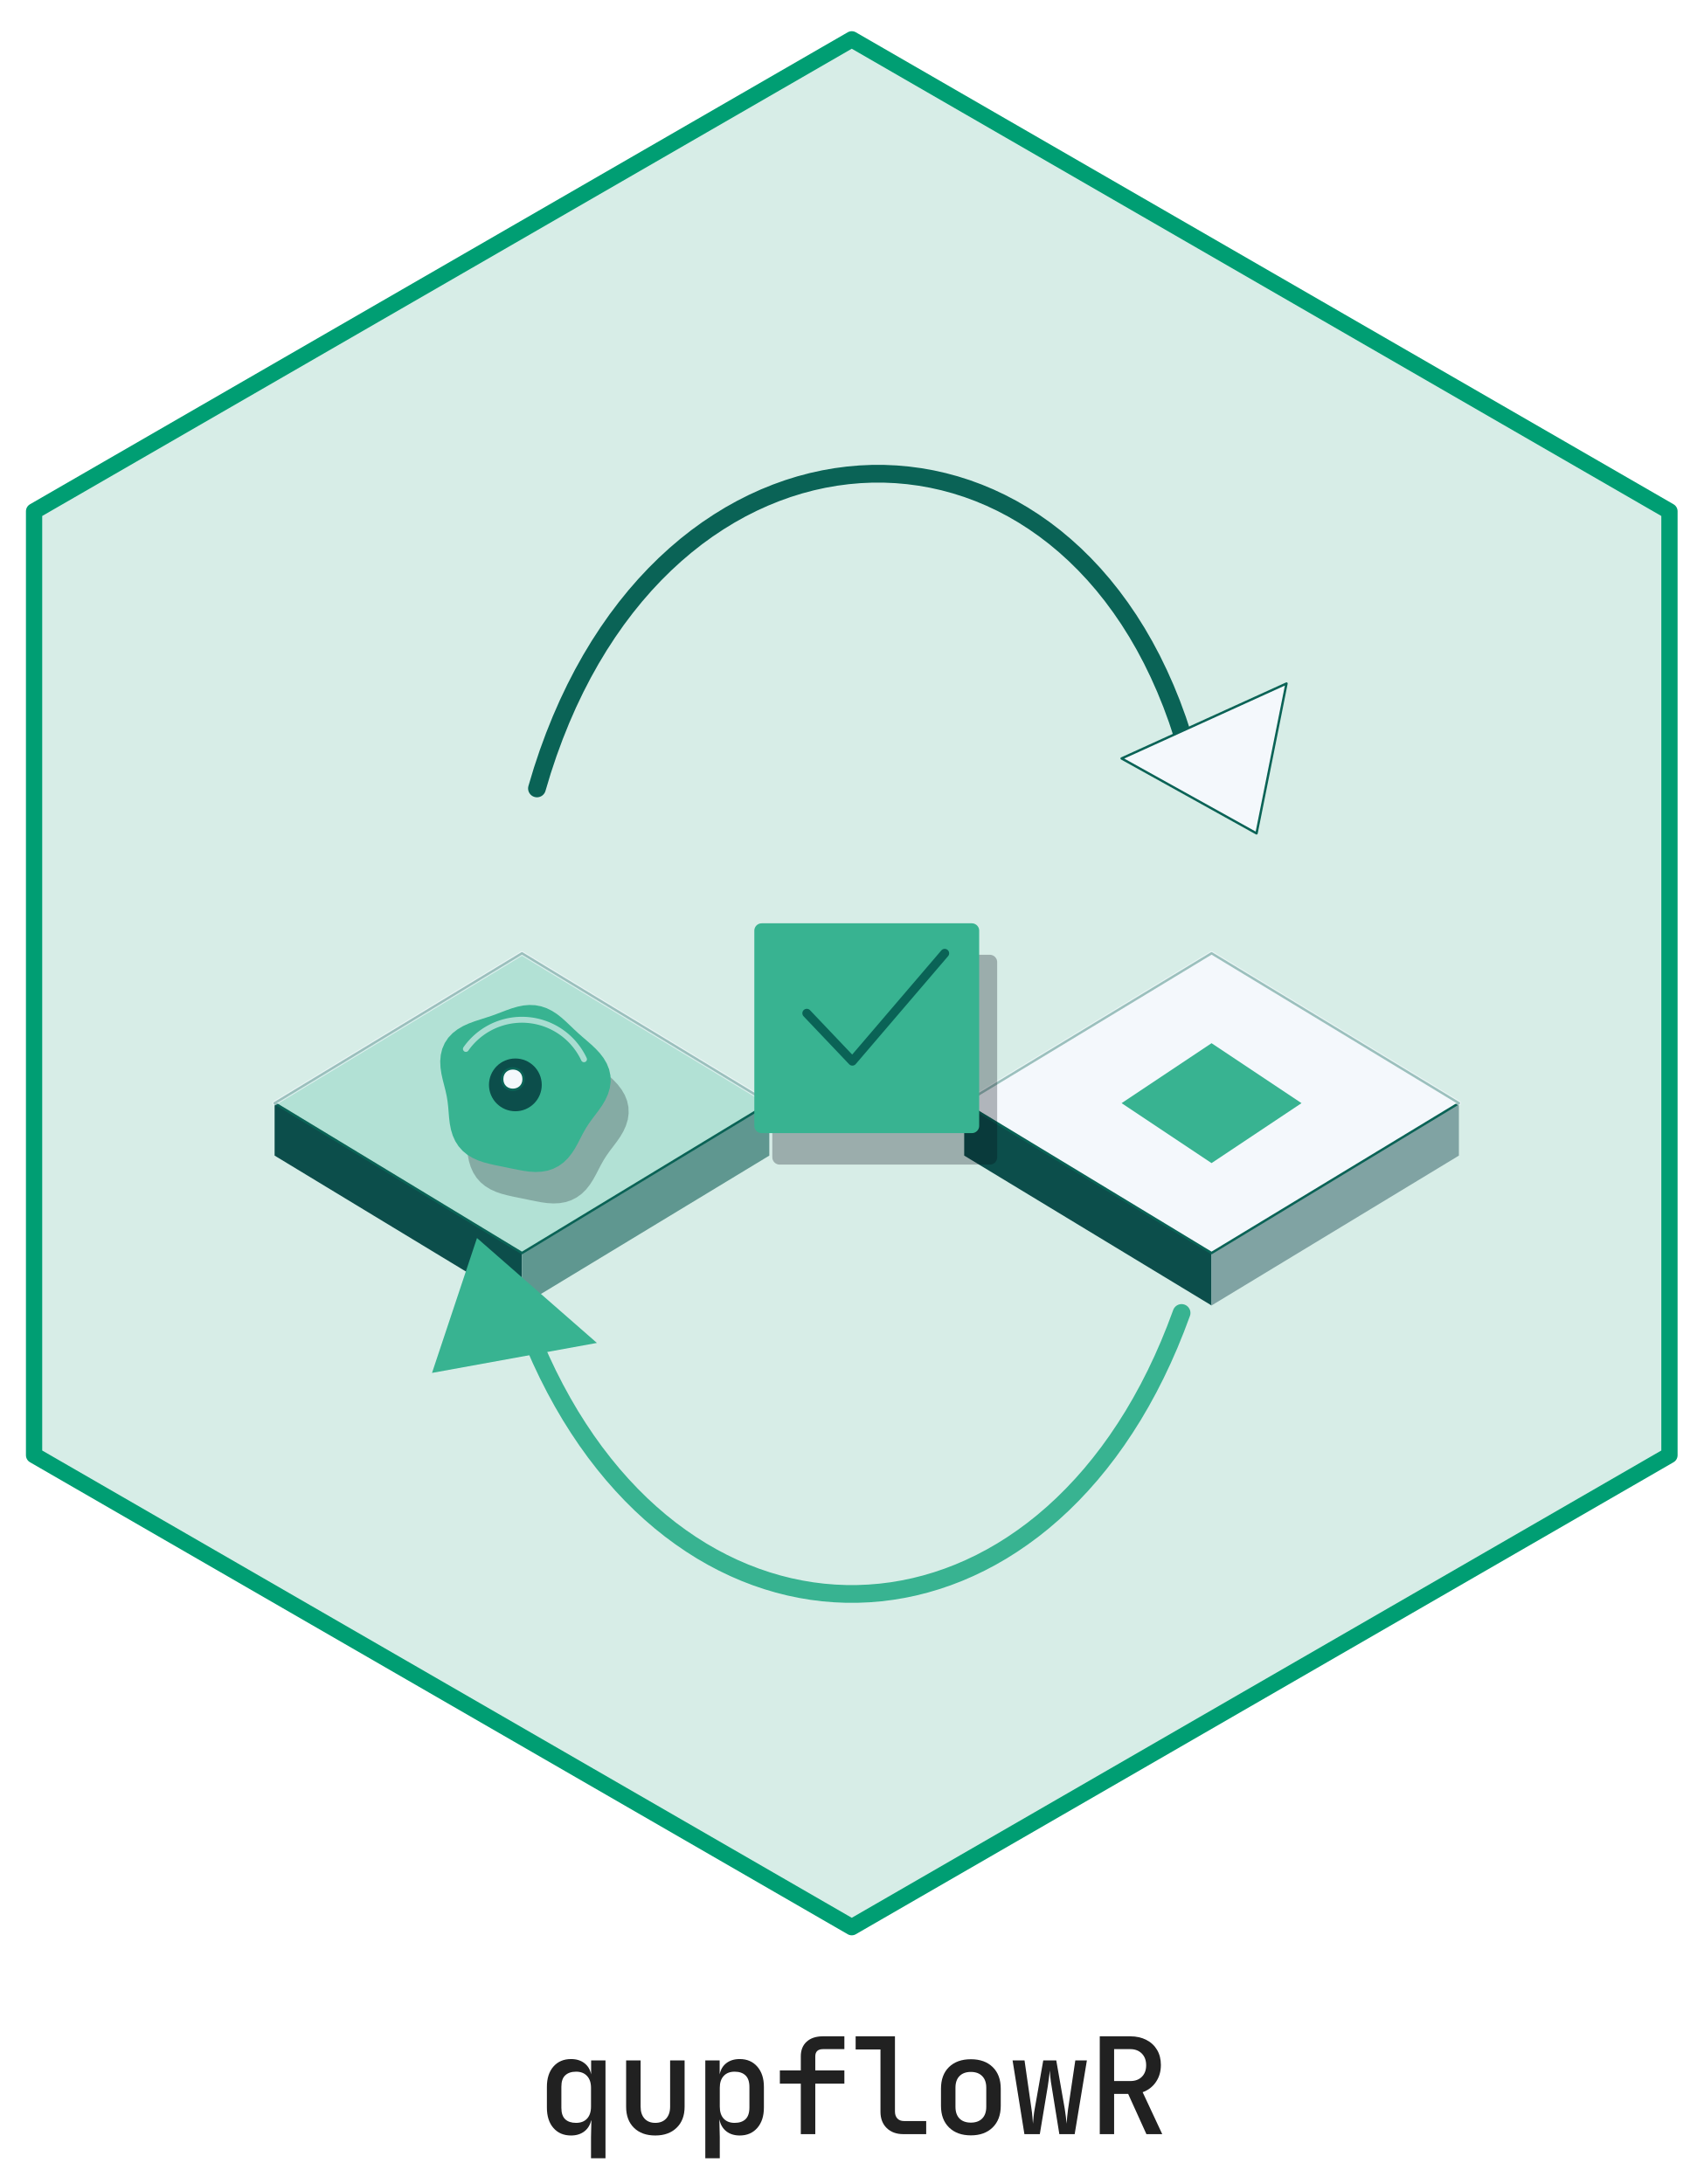
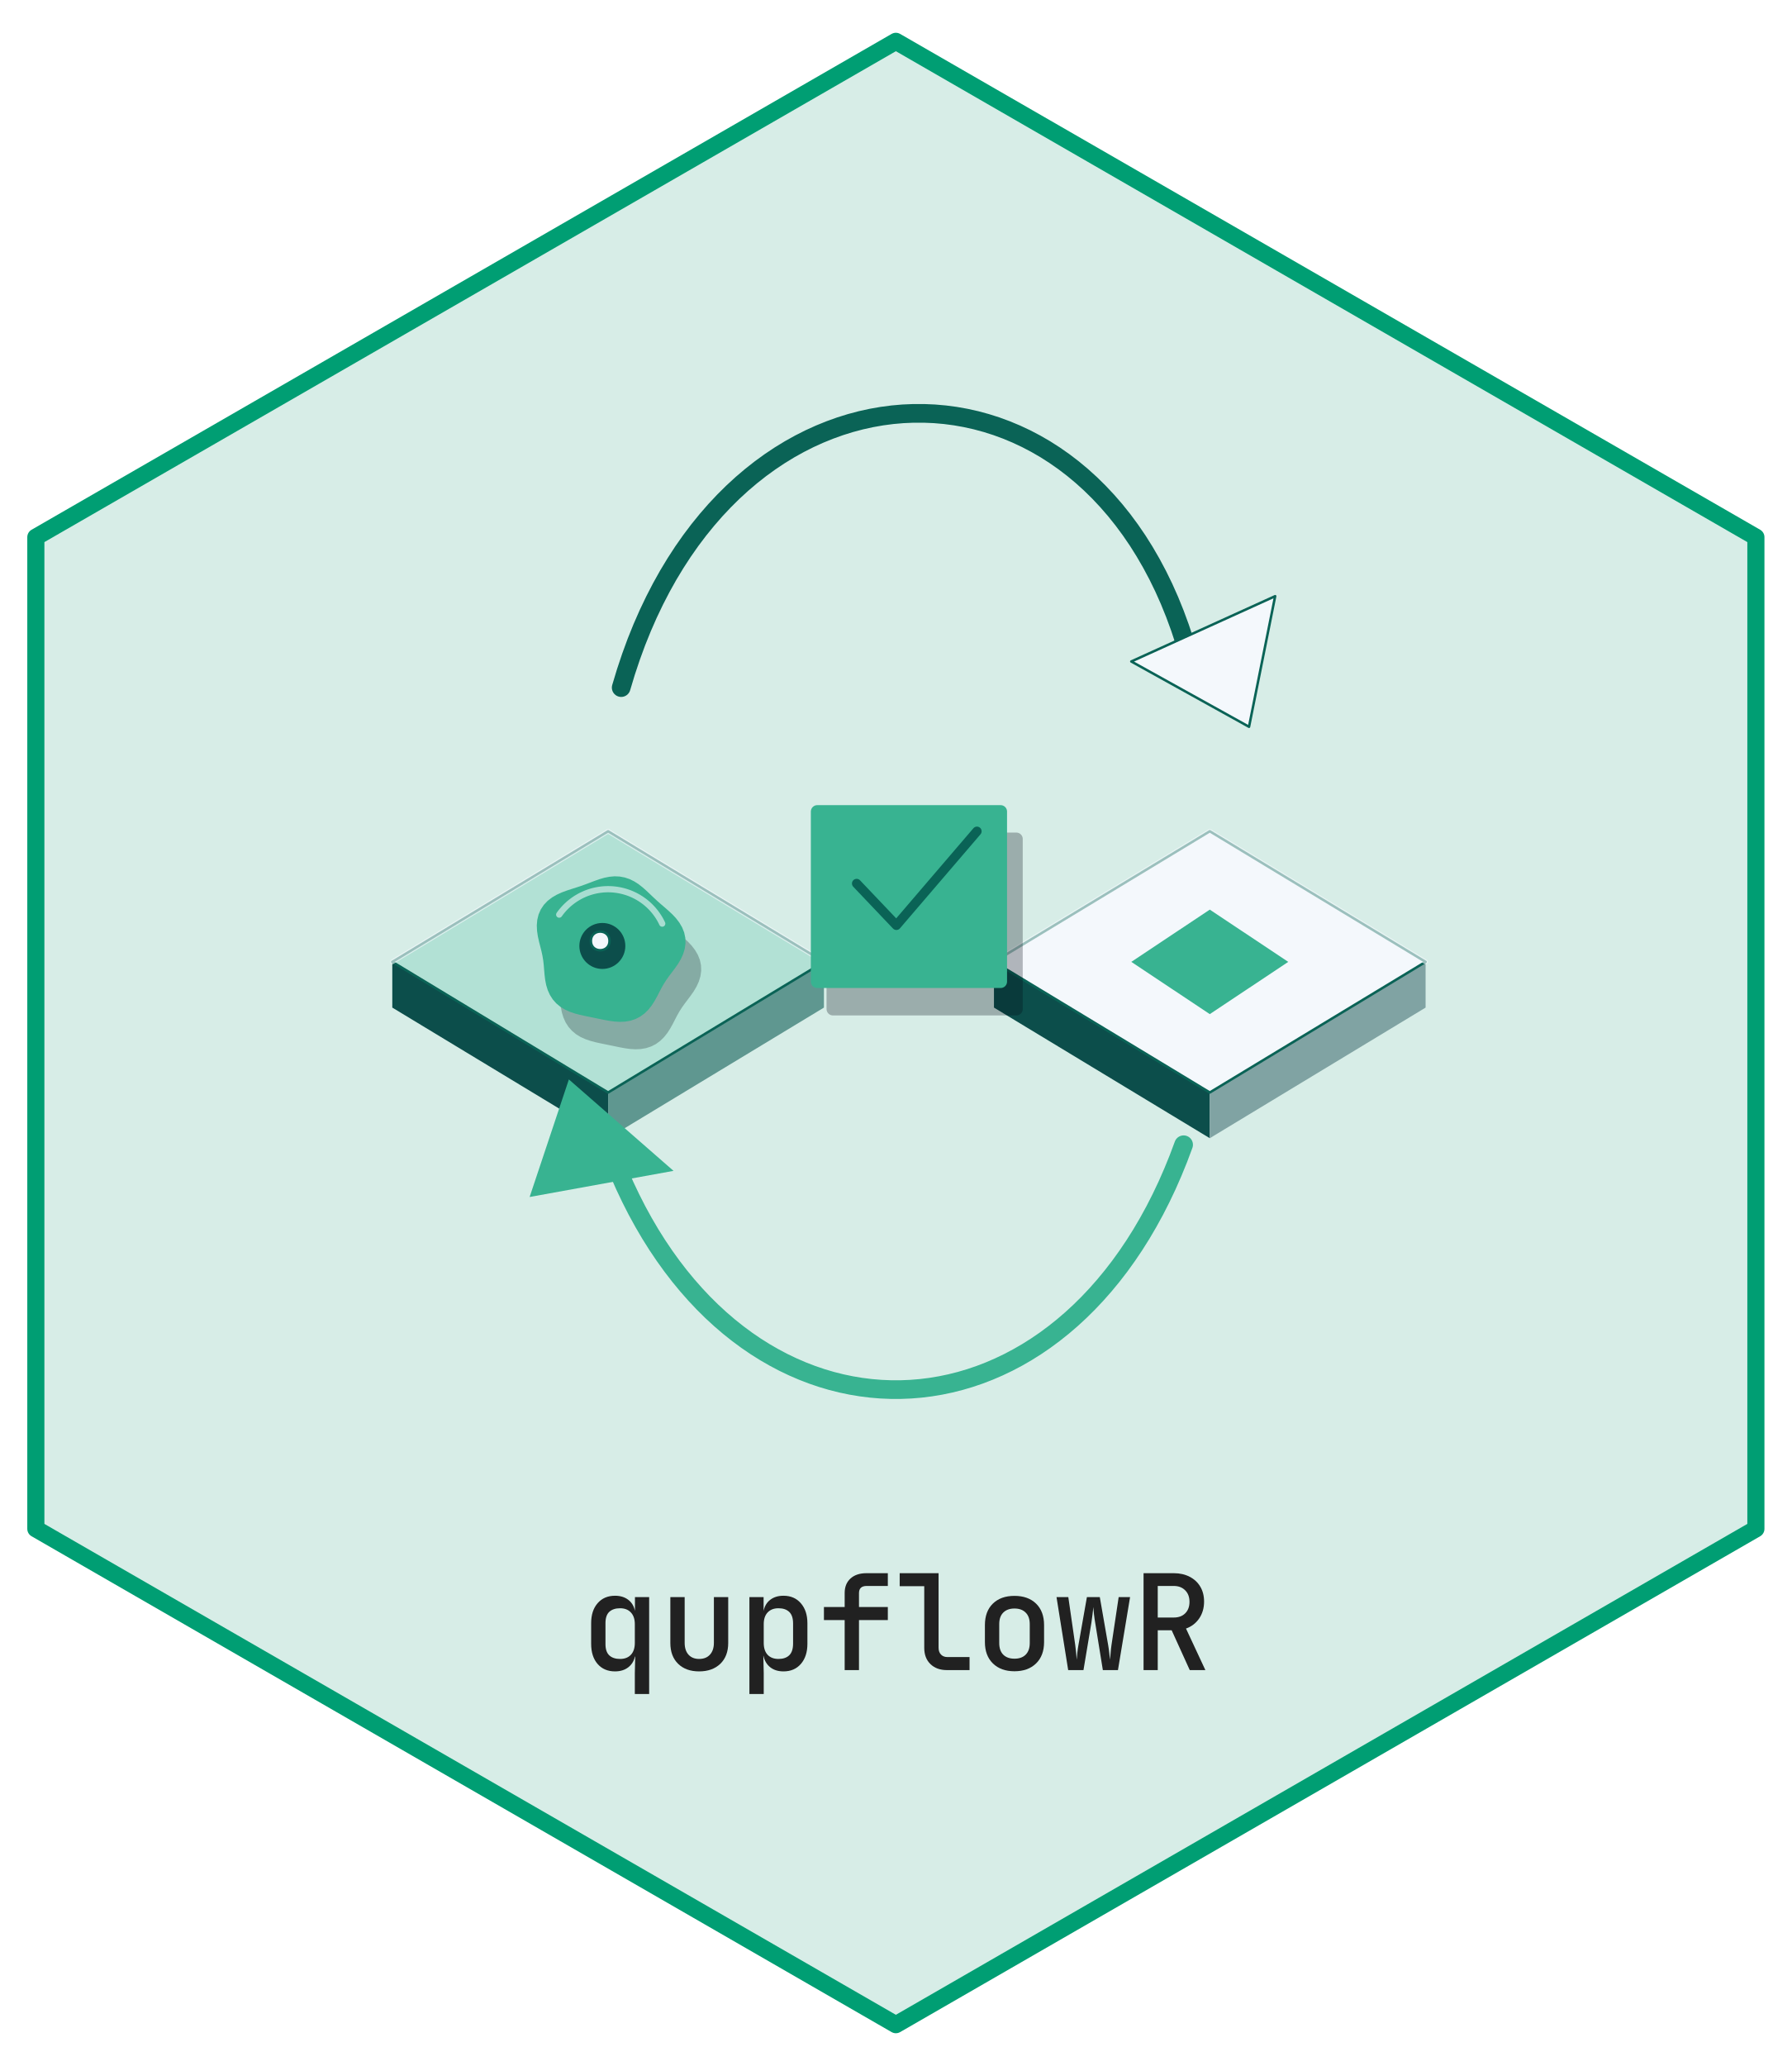
- <svg xmlns="http://www.w3.org/2000/svg" xmlns:xlink="http://www.w3.org/1999/xlink" width="432pt" height="554pt" viewBox="0 0 432 554">
+ <svg xmlns="http://www.w3.org/2000/svg" xmlns:xlink="http://www.w3.org/1999/xlink" width="432pt" height="498pt" viewBox="0 0 432 498">
  <defs>
    <g>
      <g id="glyph-0-0">
-         <path d="M 13.875 6.125 L 13.875 0.781 L 13.969 -3.469 L 13.906 -3.469 C 13.633 -2.289 13.051 -1.359 12.156 -0.672 C 11.258 0.004 10.145 0.344 8.812 0.344 C 6.945 0.344 5.457 -0.289 4.344 -1.562 C 3.238 -2.832 2.688 -4.555 2.688 -6.734 L 2.688 -12 C 2.688 -14.156 3.238 -15.867 4.344 -17.141 C 5.457 -18.41 6.945 -19.047 8.812 -19.047 C 10.164 -19.047 11.289 -18.703 12.188 -18.016 C 13.082 -17.336 13.656 -16.383 13.906 -15.156 L 13.906 -18.703 L 17.547 -18.703 L 17.547 6.125 Z M 10.094 -2.859 C 11.27 -2.859 12.191 -3.211 12.859 -3.922 C 13.535 -4.641 13.875 -5.656 13.875 -6.969 L 13.875 -11.766 C 13.875 -13.055 13.535 -14.055 12.859 -14.766 C 12.191 -15.484 11.27 -15.844 10.094 -15.844 C 8.914 -15.844 8 -15.535 7.344 -14.922 C 6.688 -14.316 6.359 -13.352 6.359 -12.031 L 6.359 -6.656 C 6.359 -5.344 6.688 -4.379 7.344 -3.766 C 8 -3.16 8.914 -2.859 10.094 -2.859 Z M 10.094 -2.859 " />
+         <path d="M 13.062 5.766 L 13.062 0.734 L 13.156 -3.266 L 13.094 -3.266 C 12.832 -2.148 12.281 -1.273 11.438 -0.641 C 10.594 -0.004 9.539 0.312 8.281 0.312 C 6.531 0.312 5.133 -0.281 4.094 -1.469 C 3.051 -2.664 2.531 -4.289 2.531 -6.344 L 2.531 -11.297 C 2.531 -13.328 3.051 -14.938 4.094 -16.125 C 5.133 -17.32 6.531 -17.922 8.281 -17.922 C 9.562 -17.922 10.625 -17.598 11.469 -16.953 C 12.312 -16.316 12.852 -15.422 13.094 -14.266 L 13.094 -17.594 L 16.516 -17.594 L 16.516 5.766 Z M 9.5 -2.688 C 10.613 -2.688 11.484 -3.02 12.109 -3.688 C 12.742 -4.363 13.062 -5.32 13.062 -6.562 L 13.062 -11.078 C 13.062 -12.285 12.742 -13.223 12.109 -13.891 C 11.484 -14.566 10.613 -14.906 9.5 -14.906 C 8.395 -14.906 7.531 -14.617 6.906 -14.047 C 6.289 -13.473 5.984 -12.566 5.984 -11.328 L 5.984 -6.266 C 5.984 -5.035 6.289 -4.129 6.906 -3.547 C 7.531 -2.973 8.395 -2.688 9.5 -2.688 Z M 9.5 -2.688 " />
      </g>
      <g id="glyph-0-1">
-         <path d="M 10.172 0.344 C 7.898 0.344 6.098 -0.305 4.766 -1.609 C 3.441 -2.91 2.781 -4.688 2.781 -6.938 L 2.781 -18.703 L 6.453 -18.703 L 6.453 -6.969 C 6.453 -5.695 6.781 -4.691 7.438 -3.953 C 8.102 -3.223 9.016 -2.859 10.172 -2.859 C 11.348 -2.859 12.27 -3.223 12.938 -3.953 C 13.602 -4.691 13.938 -5.695 13.938 -6.969 L 13.938 -18.703 L 17.609 -18.703 L 17.609 -6.938 C 17.609 -4.688 16.93 -2.91 15.578 -1.609 C 14.234 -0.305 12.43 0.344 10.172 0.344 Z M 10.172 0.344 " />
+         <path d="M 9.562 0.312 C 7.438 0.312 5.75 -0.297 4.5 -1.516 C 3.25 -2.742 2.625 -4.414 2.625 -6.531 L 2.625 -17.594 L 6.078 -17.594 L 6.078 -6.562 C 6.078 -5.363 6.383 -4.414 7 -3.719 C 7.625 -3.031 8.477 -2.688 9.562 -2.688 C 10.676 -2.688 11.547 -3.031 12.172 -3.719 C 12.805 -4.414 13.125 -5.363 13.125 -6.562 L 13.125 -17.594 L 16.578 -17.594 L 16.578 -6.531 C 16.578 -4.414 15.941 -2.742 14.672 -1.516 C 13.398 -0.297 11.695 0.312 9.562 0.312 Z M 9.562 0.312 " />
      </g>
      <g id="glyph-0-2">
-         <path d="M 2.859 6.125 L 2.859 -18.703 L 6.5 -18.703 L 6.5 -15.156 C 6.75 -16.383 7.316 -17.336 8.203 -18.016 C 9.098 -18.703 10.227 -19.047 11.594 -19.047 C 13.445 -19.047 14.93 -18.406 16.047 -17.125 C 17.16 -15.844 17.719 -14.133 17.719 -12 L 17.719 -6.734 C 17.719 -4.578 17.16 -2.859 16.047 -1.578 C 14.93 -0.297 13.445 0.344 11.594 0.344 C 10.227 0.344 9.094 -0.008 8.188 -0.719 C 7.281 -1.438 6.703 -2.422 6.453 -3.672 L 6.422 -3.672 L 6.531 0.781 L 6.531 6.125 Z M 10.297 -2.859 C 11.473 -2.859 12.391 -3.164 13.047 -3.781 C 13.711 -4.406 14.047 -5.41 14.047 -6.797 L 14.047 -11.938 C 14.047 -13.289 13.711 -14.281 13.047 -14.906 C 12.391 -15.531 11.473 -15.844 10.297 -15.844 C 9.117 -15.844 8.195 -15.484 7.531 -14.766 C 6.863 -14.055 6.531 -13.055 6.531 -11.766 L 6.531 -6.969 C 6.531 -5.656 6.863 -4.641 7.531 -3.922 C 8.195 -3.211 9.117 -2.859 10.297 -2.859 Z M 10.297 -2.859 " />
+         <path d="M 2.688 5.766 L 2.688 -17.594 L 6.109 -17.594 L 6.109 -14.266 C 6.348 -15.422 6.883 -16.316 7.719 -16.953 C 8.562 -17.598 9.625 -17.922 10.906 -17.922 C 12.656 -17.922 14.051 -17.316 15.094 -16.109 C 16.145 -14.898 16.672 -13.297 16.672 -11.297 L 16.672 -6.344 C 16.672 -4.312 16.145 -2.691 15.094 -1.484 C 14.051 -0.285 12.656 0.312 10.906 0.312 C 9.625 0.312 8.555 -0.02 7.703 -0.688 C 6.859 -1.363 6.316 -2.285 6.078 -3.453 L 6.047 -3.453 L 6.141 0.734 L 6.141 5.766 Z M 9.703 -2.688 C 10.805 -2.688 11.664 -2.977 12.281 -3.562 C 12.906 -4.156 13.219 -5.102 13.219 -6.406 L 13.219 -11.234 C 13.219 -12.516 12.906 -13.445 12.281 -14.031 C 11.664 -14.613 10.805 -14.906 9.703 -14.906 C 8.586 -14.906 7.711 -14.566 7.078 -13.891 C 6.453 -13.223 6.141 -12.285 6.141 -11.078 L 6.141 -6.562 C 6.141 -5.32 6.453 -4.363 7.078 -3.688 C 7.711 -3.02 8.586 -2.688 9.703 -2.688 Z M 9.703 -2.688 " />
      </g>
      <g id="glyph-0-3">
-         <path d="M 7.078 0 L 7.078 -12.812 L 1.766 -12.812 L 1.766 -16.156 L 7.078 -16.156 L 7.078 -19.75 C 7.078 -21.312 7.57 -22.547 8.562 -23.453 C 9.562 -24.359 10.922 -24.812 12.641 -24.812 L 18.125 -24.812 L 18.125 -21.562 L 12.719 -21.562 C 11.406 -21.562 10.75 -20.945 10.75 -19.719 L 10.75 -16.156 L 18.125 -16.156 L 18.125 -12.812 L 10.75 -12.812 L 10.75 0 Z M 7.078 0 " />
+         <path d="M 6.656 0 L 6.656 -12.062 L 1.656 -12.062 L 1.656 -15.203 L 6.656 -15.203 L 6.656 -18.594 C 6.656 -20.062 7.125 -21.223 8.062 -22.078 C 9 -22.93 10.281 -23.359 11.906 -23.359 L 17.062 -23.359 L 17.062 -20.281 L 11.969 -20.281 C 10.727 -20.281 10.109 -19.707 10.109 -18.562 L 10.109 -15.203 L 17.062 -15.203 L 17.062 -12.062 L 10.109 -12.062 L 10.109 0 Z M 6.656 0 " />
      </g>
      <g id="glyph-0-4">
-         <path d="M 13.094 0 C 11.32 0 9.91 -0.516 8.859 -1.547 C 7.805 -2.578 7.281 -3.953 7.281 -5.672 L 7.281 -21.484 L 0.984 -21.484 L 0.984 -24.812 L 10.953 -24.812 L 10.953 -5.75 C 10.953 -5 11.156 -4.406 11.562 -3.969 C 11.969 -3.539 12.52 -3.328 13.219 -3.328 L 18.875 -3.328 L 18.875 0 Z M 13.094 0 " />
+         <path d="M 12.312 0 C 10.656 0 9.328 -0.484 8.328 -1.453 C 7.336 -2.422 6.844 -3.719 6.844 -5.344 L 6.844 -20.219 L 0.922 -20.219 L 0.922 -23.359 L 10.297 -23.359 L 10.297 -5.406 C 10.297 -4.707 10.488 -4.156 10.875 -3.75 C 11.258 -3.344 11.785 -3.141 12.453 -3.141 L 17.766 -3.141 L 17.766 0 Z M 12.312 0 " />
      </g>
      <g id="glyph-0-5">
-         <path d="M 10.203 0.312 C 7.891 0.312 6.047 -0.352 4.672 -1.688 C 3.305 -3.031 2.625 -4.859 2.625 -7.172 L 2.625 -11.531 C 2.625 -13.863 3.301 -15.691 4.656 -17.016 C 6.02 -18.336 7.867 -19 10.203 -19 C 12.535 -19 14.379 -18.336 15.734 -17.016 C 17.098 -15.691 17.781 -13.863 17.781 -11.531 L 17.781 -7.172 C 17.781 -4.859 17.094 -3.031 15.719 -1.688 C 14.352 -0.352 12.516 0.312 10.203 0.312 Z M 10.203 -2.922 C 11.422 -2.922 12.375 -3.266 13.062 -3.953 C 13.758 -4.648 14.109 -5.645 14.109 -6.938 L 14.109 -11.766 C 14.109 -13.055 13.758 -14.047 13.062 -14.734 C 12.375 -15.43 11.422 -15.781 10.203 -15.781 C 8.973 -15.781 8.016 -15.43 7.328 -14.734 C 6.641 -14.047 6.297 -13.055 6.297 -11.766 L 6.297 -6.938 C 6.297 -5.645 6.641 -4.648 7.328 -3.953 C 8.016 -3.266 8.973 -2.922 10.203 -2.922 Z M 10.203 -2.922 " />
+         <path d="M 9.594 0.281 C 7.426 0.281 5.695 -0.344 4.406 -1.594 C 3.113 -2.852 2.469 -4.57 2.469 -6.75 L 2.469 -10.844 C 2.469 -13.039 3.102 -14.766 4.375 -16.016 C 5.656 -17.266 7.395 -17.891 9.594 -17.891 C 11.789 -17.891 13.531 -17.266 14.812 -16.016 C 16.094 -14.766 16.734 -13.039 16.734 -10.844 L 16.734 -6.75 C 16.734 -4.57 16.086 -2.852 14.797 -1.594 C 13.504 -0.344 11.77 0.281 9.594 0.281 Z M 9.594 -2.75 C 10.75 -2.75 11.648 -3.07 12.297 -3.719 C 12.953 -4.375 13.281 -5.312 13.281 -6.531 L 13.281 -11.078 C 13.281 -12.285 12.953 -13.211 12.297 -13.859 C 11.648 -14.516 10.75 -14.844 9.594 -14.844 C 8.445 -14.844 7.547 -14.516 6.891 -13.859 C 6.242 -13.211 5.922 -12.285 5.922 -11.078 L 5.922 -6.531 C 5.922 -5.312 6.242 -4.375 6.891 -3.719 C 7.547 -3.07 8.445 -2.75 9.594 -2.75 Z M 9.594 -2.75 " />
      </g>
      <g id="glyph-0-6">
-         <path d="M 3.781 0 L 0.781 -18.703 L 3.812 -18.703 L 5.578 -6.391 C 5.672 -5.773 5.75 -5.109 5.812 -4.391 C 5.883 -3.68 5.93 -3.102 5.953 -2.656 C 5.992 -3.102 6.047 -3.68 6.109 -4.391 C 6.18 -5.109 6.273 -5.773 6.391 -6.391 L 8.562 -18.703 L 11.859 -18.703 L 14.016 -6.391 C 14.117 -5.773 14.211 -5.109 14.297 -4.391 C 14.379 -3.68 14.441 -3.102 14.484 -2.656 C 14.523 -3.102 14.57 -3.68 14.625 -4.391 C 14.688 -5.109 14.766 -5.773 14.859 -6.391 L 16.688 -18.703 L 19.625 -18.703 L 16.531 0 L 12.641 0 L 10.672 -12.203 C 10.555 -12.836 10.457 -13.539 10.375 -14.312 C 10.301 -15.082 10.242 -15.695 10.203 -16.156 C 10.18 -15.695 10.117 -15.082 10.016 -14.312 C 9.91 -13.539 9.812 -12.836 9.719 -12.203 L 7.688 0 Z M 3.781 0 " />
+         <path d="M 3.547 0 L 0.734 -17.594 L 3.578 -17.594 L 5.25 -6.016 C 5.332 -5.441 5.406 -4.816 5.469 -4.141 C 5.531 -3.473 5.57 -2.926 5.594 -2.5 C 5.633 -2.926 5.688 -3.473 5.75 -4.141 C 5.82 -4.816 5.91 -5.441 6.016 -6.016 L 8.062 -17.594 L 11.172 -17.594 L 13.188 -6.016 C 13.289 -5.441 13.379 -4.816 13.453 -4.141 C 13.523 -3.473 13.582 -2.926 13.625 -2.5 C 13.676 -2.926 13.727 -3.473 13.781 -4.141 C 13.832 -4.816 13.898 -5.441 13.984 -6.016 L 15.719 -17.594 L 18.469 -17.594 L 15.547 0 L 11.906 0 L 10.047 -11.484 C 9.941 -12.086 9.848 -12.75 9.766 -13.469 C 9.691 -14.195 9.633 -14.773 9.594 -15.203 C 9.57 -14.773 9.516 -14.195 9.422 -13.469 C 9.328 -12.75 9.238 -12.086 9.156 -11.484 L 7.234 0 Z M 3.547 0 " />
      </g>
      <g id="glyph-0-7">
-         <path d="M 2.891 0 L 2.891 -24.812 L 10.641 -24.812 C 12.18 -24.812 13.535 -24.508 14.703 -23.906 C 15.867 -23.312 16.773 -22.469 17.422 -21.375 C 18.066 -20.289 18.391 -19.016 18.391 -17.547 C 18.391 -15.891 17.969 -14.445 17.125 -13.219 C 16.289 -12 15.172 -11.141 13.766 -10.641 L 18.734 0 L 14.719 0 L 10.094 -10.203 L 6.531 -10.203 L 6.531 0 Z M 6.531 -13.469 L 10.641 -13.469 C 11.867 -13.469 12.844 -13.828 13.562 -14.547 C 14.289 -15.273 14.656 -16.25 14.656 -17.469 C 14.656 -18.719 14.285 -19.711 13.547 -20.453 C 12.805 -21.191 11.836 -21.562 10.641 -21.562 L 6.531 -21.562 Z M 6.531 -13.469 " />
+         <path d="M 2.719 0 L 2.719 -23.359 L 10.016 -23.359 C 11.461 -23.359 12.734 -23.07 13.828 -22.5 C 14.93 -21.938 15.785 -21.145 16.391 -20.125 C 17.004 -19.102 17.312 -17.898 17.312 -16.516 C 17.312 -14.953 16.914 -13.594 16.125 -12.438 C 15.332 -11.289 14.273 -10.484 12.953 -10.016 L 17.625 0 L 13.859 0 L 9.5 -9.594 L 6.141 -9.594 L 6.141 0 Z M 6.141 -12.672 L 10.016 -12.672 C 11.172 -12.672 12.086 -13.008 12.766 -13.688 C 13.453 -14.375 13.797 -15.297 13.797 -16.453 C 13.797 -17.617 13.445 -18.547 12.75 -19.234 C 12.062 -19.93 11.148 -20.281 10.016 -20.281 L 6.141 -20.281 Z M 6.141 -12.672 " />
      </g>
    </g>
  </defs>
-   <path fill-rule="nonzero" fill="rgb(84.314%, 92.941%, 90.588%)" fill-opacity="1" stroke-width="4.125" stroke-linecap="round" stroke-linejoin="round" stroke="rgb(0%, 61.961%, 45.098%)" stroke-opacity="1" stroke-miterlimit="10" d="M 216 9.977 L 423.359 129.695 L 423.359 369.133 L 216 488.855 L 8.641 369.133 L 8.641 129.695 Z M 216 9.977 " />
-   <path fill-rule="nonzero" fill="rgb(4.706%, 30.588%, 29.412%)" fill-opacity="1" d="M 69.637 279.828 L 132.363 317.844 L 132.363 331.148 L 69.637 293.133 Z M 69.637 279.828 " />
-   <path fill-rule="nonzero" fill="rgb(37.255%, 59.216%, 56.471%)" fill-opacity="1" d="M 132.363 317.844 L 195.09 279.828 L 195.09 293.133 L 132.363 331.148 Z M 132.363 317.844 " />
-   <path fill-rule="nonzero" fill="rgb(69.804%, 88.235%, 83.529%)" fill-opacity="1" stroke-width="0.6" stroke-linecap="round" stroke-linejoin="round" stroke="rgb(3.922%, 38.824%, 33.725%)" stroke-opacity="1" stroke-miterlimit="10" d="M 69.637 279.828 L 132.363 241.812 L 195.09 279.828 L 132.363 317.844 Z M 69.637 279.828 " />
-   <path fill="none" stroke-width="1.125" stroke-linecap="round" stroke-linejoin="round" stroke="rgb(95.686%, 97.255%, 98.824%)" stroke-opacity="0.62" stroke-miterlimit="10" d="M 69.637 279.828 L 132.363 241.812 L 195.09 279.828 " />
-   <path fill-rule="nonzero" fill="rgb(1.176%, 3.922%, 7.059%)" fill-opacity="0.251" d="M 159.199 284.012 L 159.418 282.418 L 159.363 280.82 L 159.031 279.258 L 158.438 277.77 L 157.629 276.383 L 156.656 275.113 L 155.578 273.961 L 154.449 272.906 L 153.324 271.922 L 152.223 270.969 L 151.156 270.027 L 150.125 269.07 L 149.102 268.094 L 148.062 267.105 L 146.969 266.133 L 145.805 265.215 L 144.547 264.402 L 143.199 263.734 L 141.777 263.25 L 140.297 262.973 L 138.793 262.906 L 137.297 263.035 L 135.832 263.328 L 134.41 263.742 L 133.035 264.223 L 131.699 264.734 L 130.383 265.23 L 129.059 265.703 L 127.707 266.152 L 126.316 266.594 L 124.887 267.062 L 123.434 267.605 L 121.992 268.262 L 120.609 269.07 L 119.34 270.059 L 118.238 271.223 L 117.355 272.555 L 116.715 274.023 L 116.336 275.586 L 116.199 277.195 L 116.273 278.801 L 116.504 280.367 L 116.836 281.875 L 117.203 283.312 L 117.551 284.695 L 117.844 286.039 L 118.062 287.375 L 118.215 288.73 L 118.332 290.125 L 118.453 291.566 L 118.633 293.047 L 118.926 294.543 L 119.375 296.02 L 120.008 297.434 L 120.84 298.738 L 121.863 299.895 L 123.051 300.879 L 124.367 301.688 L 125.77 302.328 L 127.215 302.824 L 128.672 303.211 L 130.121 303.535 L 131.555 303.828 L 132.973 304.117 L 134.395 304.414 L 135.828 304.707 L 137.297 304.977 L 138.801 305.18 L 140.332 305.27 L 141.875 305.199 L 143.402 304.934 L 144.871 304.449 L 146.246 303.742 L 147.5 302.832 L 148.609 301.746 L 149.57 300.535 L 150.395 299.254 L 151.117 297.953 L 151.777 296.672 L 152.422 295.438 L 153.09 294.25 L 153.816 293.109 L 154.613 291.984 L 155.477 290.844 L 156.375 289.652 L 157.258 288.383 L 158.062 287.016 L 158.73 285.551 Z M 159.199 284.012 " />
-   <path fill-rule="nonzero" fill="rgb(21.961%, 70.196%, 56.863%)" fill-opacity="1" d="M 154.637 276.027 L 154.855 274.438 L 154.801 272.836 L 154.469 271.273 L 153.875 269.785 L 153.066 268.398 L 152.094 267.133 L 151.016 265.977 L 149.891 264.922 L 148.762 263.938 L 147.66 262.988 L 146.594 262.043 L 145.562 261.086 L 144.543 260.109 L 143.5 259.121 L 142.406 258.148 L 141.242 257.23 L 139.984 256.418 L 138.637 255.75 L 137.215 255.266 L 135.734 254.988 L 134.23 254.922 L 132.734 255.051 L 131.27 255.348 L 129.848 255.758 L 128.473 256.242 L 127.141 256.75 L 125.82 257.25 L 124.496 257.723 L 123.145 258.168 L 121.754 258.609 L 120.324 259.078 L 118.871 259.621 L 117.43 260.277 L 116.047 261.09 L 114.777 262.074 L 113.676 263.238 L 112.793 264.57 L 112.152 266.043 L 111.773 267.602 L 111.637 269.211 L 111.711 270.816 L 111.941 272.383 L 112.273 273.891 L 112.641 275.328 L 112.988 276.711 L 113.281 278.055 L 113.5 279.391 L 113.656 280.746 L 113.77 282.141 L 113.891 283.582 L 114.07 285.062 L 114.363 286.562 L 114.812 288.039 L 115.445 289.449 L 116.277 290.754 L 117.301 291.91 L 118.488 292.898 L 119.805 293.703 L 121.207 294.344 L 122.652 294.84 L 124.113 295.227 L 125.562 295.551 L 126.992 295.844 L 128.41 296.133 L 129.832 296.43 L 131.27 296.723 L 132.734 296.992 L 134.238 297.195 L 135.77 297.285 L 137.312 297.215 L 138.84 296.953 L 140.309 296.469 L 141.684 295.762 L 142.938 294.848 L 144.047 293.762 L 145.008 292.551 L 145.836 291.273 L 146.559 289.969 L 147.215 288.688 L 147.859 287.453 L 148.527 286.27 L 149.254 285.125 L 150.055 284 L 150.914 282.859 L 151.812 281.668 L 152.695 280.398 L 153.5 279.031 L 154.168 277.57 Z M 154.637 276.027 " />
-   <path fill="none" stroke-width="1.5" stroke-linecap="round" stroke-linejoin="round" stroke="rgb(95.686%, 97.255%, 98.824%)" stroke-opacity="0.6" stroke-miterlimit="10" d="M 148.094 268.691 L 147.895 268.277 L 147.684 267.867 L 147.461 267.465 L 147.227 267.07 L 146.984 266.68 L 146.734 266.293 L 146.469 265.918 L 146.195 265.547 L 145.914 265.184 L 145.621 264.828 L 145.32 264.48 L 145.012 264.141 L 144.691 263.809 L 144.363 263.488 L 144.027 263.172 L 143.68 262.867 L 143.328 262.574 L 142.969 262.289 L 142.598 262.012 L 142.223 261.746 L 141.844 261.488 L 141.453 261.242 L 141.059 261.008 L 140.656 260.781 L 140.25 260.566 L 139.836 260.363 L 139.422 260.172 L 138.996 259.988 L 138.57 259.82 L 138.137 259.66 L 137.703 259.512 L 137.262 259.379 L 136.82 259.254 L 136.375 259.141 L 135.926 259.043 L 135.473 258.953 L 135.02 258.875 L 134.562 258.812 L 134.105 258.762 L 133.648 258.719 L 133.188 258.691 L 132.73 258.676 L 132.27 258.672 L 131.809 258.68 L 131.348 258.703 L 130.891 258.734 L 130.434 258.781 L 129.977 258.836 L 129.52 258.906 L 129.07 258.988 L 128.617 259.082 L 128.172 259.188 L 127.727 259.305 L 127.285 259.434 L 126.844 259.574 L 126.41 259.727 L 125.98 259.891 L 125.555 260.062 L 125.137 260.25 L 124.719 260.445 L 124.309 260.656 L 123.906 260.875 L 123.504 261.105 L 123.113 261.344 L 122.727 261.594 L 122.348 261.855 L 121.977 262.125 L 121.609 262.406 L 121.254 262.695 L 120.906 262.996 L 120.562 263.305 L 120.23 263.621 L 119.906 263.945 L 119.59 264.281 L 119.281 264.625 L 118.984 264.973 L 118.695 265.332 L 118.418 265.699 L 118.148 266.074 " />
-   <path fill-rule="nonzero" fill="rgb(4.706%, 30.588%, 29.412%)" fill-opacity="1" d="M 137.383 275.191 C 137.383 278.887 134.387 281.883 130.691 281.883 C 126.996 281.883 124 278.887 124 275.191 C 124 271.496 126.996 268.5 130.691 268.5 C 134.387 268.5 137.383 271.496 137.383 275.191 " />
-   <path fill-rule="nonzero" fill="rgb(95.686%, 97.255%, 98.824%)" fill-opacity="1" stroke-width="0.6" stroke-linecap="round" stroke-linejoin="round" stroke="rgb(3.922%, 38.824%, 33.725%)" stroke-opacity="1" stroke-miterlimit="10" d="M 132.781 273.727 C 132.781 277.352 127.348 277.352 127.348 273.727 C 127.348 270.102 132.781 270.102 132.781 273.727 " />
-   <path fill-rule="nonzero" fill="rgb(4.706%, 30.588%, 29.412%)" fill-opacity="1" d="M 244.512 279.828 L 307.238 317.844 L 307.238 331.148 L 244.512 293.133 Z M 244.512 279.828 " />
-   <path fill-rule="nonzero" fill="rgb(50.196%, 63.922%, 63.922%)" fill-opacity="1" d="M 307.238 317.844 L 369.965 279.828 L 369.965 293.133 L 307.238 331.148 Z M 307.238 317.844 " />
-   <path fill-rule="nonzero" fill="rgb(95.686%, 97.255%, 98.824%)" fill-opacity="1" stroke-width="0.6" stroke-linecap="round" stroke-linejoin="round" stroke="rgb(3.922%, 38.824%, 33.725%)" stroke-opacity="1" stroke-miterlimit="10" d="M 244.512 279.828 L 307.238 241.812 L 369.965 279.828 L 307.238 317.844 Z M 244.512 279.828 " />
-   <path fill="none" stroke-width="1.125" stroke-linecap="round" stroke-linejoin="round" stroke="rgb(95.686%, 97.255%, 98.824%)" stroke-opacity="0.62" stroke-miterlimit="10" d="M 244.512 279.828 L 307.238 241.812 L 369.965 279.828 " />
-   <path fill-rule="nonzero" fill="rgb(21.961%, 70.196%, 56.863%)" fill-opacity="1" d="M 284.43 279.828 L 307.238 264.621 L 330.047 279.828 L 307.238 295.035 Z M 284.43 279.828 " />
-   <path fill="none" stroke-width="4.5" stroke-linecap="round" stroke-linejoin="round" stroke="rgb(3.922%, 38.824%, 33.725%)" stroke-opacity="1" stroke-miterlimit="10" d="M 136.168 199.996 L 137.539 195.434 L 139.016 191.008 L 140.594 186.715 L 142.266 182.555 L 144.027 178.531 L 145.883 174.641 L 147.82 170.887 L 149.844 167.262 L 151.949 163.773 L 154.129 160.422 L 156.379 157.203 L 158.703 154.117 L 161.094 151.164 L 163.547 148.348 L 166.062 145.664 L 168.633 143.117 L 171.262 140.703 L 173.938 138.422 L 176.664 136.273 L 179.434 134.262 L 182.246 132.387 L 185.094 130.641 L 187.98 129.031 L 190.898 127.555 L 193.844 126.215 L 196.816 125.008 L 199.809 123.934 L 202.82 122.996 L 205.852 122.191 L 208.895 121.52 L 211.945 120.984 L 215 120.582 L 218.062 120.312 L 221.125 120.176 L 224.18 120.176 L 227.23 120.312 L 230.273 120.582 L 233.305 120.984 L 236.316 121.52 L 239.309 122.191 L 242.281 122.996 L 245.227 123.934 L 248.145 125.008 L 251.031 126.215 L 253.879 127.555 L 256.691 129.031 L 259.461 130.641 L 262.188 132.387 L 264.863 134.262 L 267.492 136.273 L 270.062 138.422 L 272.578 140.703 L 275.031 143.117 L 277.422 145.664 L 279.746 148.348 L 281.996 151.164 L 284.176 154.117 L 286.281 157.203 L 288.305 160.422 L 290.242 163.773 L 292.098 167.262 L 293.859 170.887 L 295.531 174.641 L 297.109 178.531 L 298.586 182.555 L 299.957 186.715 L 301.227 191.008 L 302.387 195.434 L 303.438 199.996 " />
-   <path fill-rule="nonzero" fill="rgb(95.686%, 97.255%, 98.824%)" fill-opacity="1" stroke-width="0.6" stroke-linecap="round" stroke-linejoin="round" stroke="rgb(3.922%, 38.824%, 33.725%)" stroke-opacity="1" stroke-miterlimit="10" d="M 284.43 192.391 L 318.645 211.398 L 326.246 173.383 Z M 284.43 192.391 " />
-   <path fill="none" stroke-width="4.5" stroke-linecap="round" stroke-linejoin="round" stroke="rgb(21.961%, 70.196%, 56.863%)" stroke-opacity="1" stroke-miterlimit="10" d="M 299.637 333.051 L 298.105 337.121 L 296.5 341.074 L 294.816 344.906 L 293.059 348.621 L 291.227 352.215 L 289.328 355.688 L 287.363 359.043 L 285.328 362.273 L 283.234 365.391 L 281.082 368.383 L 278.867 371.258 L 276.602 374.012 L 274.277 376.648 L 271.906 379.164 L 269.488 381.559 L 267.02 383.836 L 264.512 385.992 L 261.961 388.027 L 259.367 389.941 L 256.742 391.738 L 254.082 393.418 L 251.387 394.973 L 248.664 396.41 L 245.914 397.727 L 243.141 398.926 L 240.344 400.004 L 237.527 400.961 L 234.691 401.801 L 231.844 402.52 L 228.98 403.117 L 226.105 403.598 L 223.227 403.957 L 220.336 404.195 L 217.445 404.316 L 214.555 404.316 L 211.664 404.195 L 208.773 403.957 L 205.895 403.598 L 203.02 403.117 L 200.156 402.52 L 197.309 401.801 L 194.473 400.961 L 191.656 400.004 L 188.859 398.926 L 186.086 397.727 L 183.336 396.41 L 180.613 394.973 L 177.918 393.418 L 175.258 391.738 L 172.633 389.941 L 170.039 388.027 L 167.488 385.992 L 164.98 383.836 L 162.512 381.559 L 160.094 379.164 L 157.723 376.648 L 155.398 374.012 L 153.133 371.258 L 150.918 368.383 L 148.766 365.391 L 146.672 362.273 L 144.637 359.043 L 142.672 355.688 L 140.773 352.215 L 138.941 348.621 L 137.184 344.906 L 135.5 341.074 L 133.895 337.121 L 132.363 333.051 " />
-   <path fill-rule="nonzero" fill="rgb(21.961%, 70.196%, 56.863%)" fill-opacity="1" d="M 109.555 348.258 L 120.961 314.043 L 151.371 340.652 Z M 109.555 348.258 " />
-   <path fill-rule="nonzero" fill="rgb(1.176%, 3.922%, 7.059%)" fill-opacity="0.278" d="M 197.715 295.414 L 251.012 295.414 L 250.938 295.414 L 251.238 295.402 L 251.531 295.34 L 251.812 295.234 L 252.07 295.086 L 252.305 294.895 L 252.5 294.672 L 252.664 294.418 L 252.781 294.141 L 252.852 293.852 L 252.875 293.551 L 252.875 244.055 L 252.852 243.758 L 252.781 243.465 L 252.664 243.188 L 252.5 242.938 L 252.305 242.711 L 252.07 242.523 L 251.812 242.371 L 251.531 242.266 L 251.238 242.207 L 251.012 242.191 L 197.715 242.191 L 197.938 242.207 L 197.641 242.195 L 197.34 242.23 L 197.055 242.312 L 196.781 242.441 L 196.535 242.613 L 196.32 242.82 L 196.141 243.059 L 196 243.324 L 195.906 243.609 L 195.859 243.906 L 195.852 244.055 L 195.852 293.551 L 195.859 293.402 L 195.859 293.703 L 195.906 293.996 L 196 294.281 L 196.141 294.547 L 196.32 294.789 L 196.535 294.996 L 196.781 295.164 L 197.055 295.293 L 197.34 295.379 L 197.641 295.414 Z M 197.715 295.414 " />
-   <path fill-rule="nonzero" fill="rgb(21.961%, 70.196%, 56.863%)" fill-opacity="1" d="M 193.152 287.43 L 246.449 287.43 L 246.375 287.43 L 246.676 287.418 L 246.969 287.359 L 247.25 287.25 L 247.508 287.102 L 247.742 286.91 L 247.941 286.688 L 248.102 286.434 L 248.219 286.16 L 248.289 285.867 L 248.312 285.57 L 248.312 236.07 L 248.289 235.773 L 248.219 235.48 L 248.102 235.207 L 247.941 234.953 L 247.742 234.727 L 247.508 234.539 L 247.25 234.391 L 246.969 234.281 L 246.676 234.223 L 246.449 234.207 L 193.152 234.207 L 193.375 234.223 L 193.078 234.211 L 192.781 234.246 L 192.492 234.328 L 192.223 234.457 L 191.973 234.629 L 191.758 234.836 L 191.578 235.074 L 191.438 235.34 L 191.344 235.625 L 191.297 235.922 L 191.289 236.07 L 191.289 285.57 L 191.297 285.418 L 191.297 285.719 L 191.344 286.016 L 191.438 286.297 L 191.578 286.562 L 191.758 286.805 L 191.973 287.012 L 192.223 287.184 L 192.492 287.309 L 192.781 287.395 L 193.078 287.43 Z M 193.152 287.43 " />
-   <path fill="none" stroke-width="2.25" stroke-linecap="round" stroke-linejoin="round" stroke="rgb(3.922%, 38.824%, 33.725%)" stroke-opacity="1" stroke-miterlimit="10" d="M 204.594 257.02 L 216.152 269.184 L 239.57 241.812 " />
+   <path fill-rule="nonzero" fill="rgb(84.314%, 92.941%, 90.588%)" fill-opacity="1" stroke-width="4.125" stroke-linecap="round" stroke-linejoin="round" stroke="rgb(0%, 61.961%, 45.098%)" stroke-opacity="1" stroke-miterlimit="10" d="M 216 9.961 L 423.359 129.48 L 423.359 368.52 L 216 488.039 L 8.641 368.52 L 8.641 129.48 Z M 216 9.961 " />
+   <path fill-rule="nonzero" fill="rgb(4.706%, 30.588%, 29.412%)" fill-opacity="1" d="M 94.586 231.855 L 146.621 263.34 L 146.621 274.359 L 94.586 242.875 Z M 94.586 231.855 " />
+   <path fill-rule="nonzero" fill="rgb(37.255%, 59.216%, 56.471%)" fill-opacity="1" d="M 146.621 263.34 L 198.656 231.855 L 198.656 242.875 L 146.621 274.359 Z M 146.621 263.34 " />
+   <path fill-rule="nonzero" fill="rgb(69.804%, 88.235%, 83.529%)" fill-opacity="1" stroke-width="0.6" stroke-linecap="round" stroke-linejoin="round" stroke="rgb(3.922%, 38.824%, 33.725%)" stroke-opacity="1" stroke-miterlimit="10" d="M 94.586 231.855 L 146.621 200.375 L 198.656 231.855 L 146.621 263.34 Z M 94.586 231.855 " />
+   <path fill="none" stroke-width="1.125" stroke-linecap="round" stroke-linejoin="round" stroke="rgb(95.686%, 97.255%, 98.824%)" stroke-opacity="0.62" stroke-miterlimit="10" d="M 94.586 231.855 L 146.621 200.375 L 198.656 231.855 " />
+   <path fill-rule="nonzero" fill="rgb(1.176%, 3.922%, 7.059%)" fill-opacity="0.251" d="M 168.879 235.32 L 169.062 234.004 L 169.016 232.68 L 168.742 231.383 L 168.25 230.152 L 167.578 229.004 L 166.77 227.953 L 165.875 227 L 164.941 226.125 L 164.008 225.309 L 163.094 224.52 L 162.211 223.742 L 161.355 222.949 L 160.508 222.137 L 159.641 221.32 L 158.734 220.516 L 157.77 219.754 L 156.727 219.082 L 155.609 218.527 L 154.426 218.125 L 153.199 217.898 L 151.953 217.844 L 150.711 217.949 L 149.496 218.191 L 148.316 218.535 L 147.18 218.934 L 146.07 219.355 L 144.977 219.77 L 143.879 220.16 L 142.758 220.531 L 141.605 220.895 L 140.418 221.285 L 139.211 221.734 L 138.016 222.277 L 136.867 222.949 L 135.816 223.766 L 134.902 224.73 L 134.168 225.832 L 133.641 227.051 L 133.324 228.344 L 133.211 229.676 L 133.27 231.004 L 133.465 232.305 L 133.738 233.551 L 134.043 234.742 L 134.332 235.887 L 134.574 237 L 134.758 238.105 L 134.883 239.23 L 134.98 240.383 L 135.082 241.578 L 135.23 242.805 L 135.473 244.043 L 135.844 245.266 L 136.371 246.438 L 137.059 247.516 L 137.91 248.473 L 138.895 249.293 L 139.984 249.961 L 141.148 250.488 L 142.348 250.898 L 143.559 251.223 L 144.762 251.488 L 145.949 251.73 L 147.125 251.973 L 148.305 252.215 L 149.496 252.461 L 150.711 252.684 L 151.957 252.852 L 153.23 252.926 L 154.512 252.867 L 155.773 252.648 L 156.996 252.246 L 158.137 251.664 L 159.176 250.906 L 160.094 250.008 L 160.891 249.008 L 161.578 247.945 L 162.18 246.867 L 162.727 245.805 L 163.258 244.781 L 163.812 243.801 L 164.418 242.855 L 165.078 241.926 L 165.793 240.98 L 166.535 239.992 L 167.27 238.941 L 167.938 237.809 L 168.492 236.598 Z M 168.879 235.32 " />
+   <path fill-rule="nonzero" fill="rgb(21.961%, 70.196%, 56.863%)" fill-opacity="1" d="M 165.098 228.707 L 165.277 227.391 L 165.234 226.066 L 164.957 224.773 L 164.465 223.539 L 163.793 222.391 L 162.988 221.34 L 162.094 220.387 L 161.156 219.512 L 160.223 218.695 L 159.309 217.91 L 158.426 217.129 L 157.57 216.336 L 156.723 215.527 L 155.859 214.707 L 154.953 213.902 L 153.984 213.145 L 152.941 212.469 L 151.824 211.914 L 150.645 211.516 L 149.418 211.285 L 148.168 211.23 L 146.93 211.34 L 145.711 211.582 L 144.531 211.922 L 143.395 212.324 L 142.285 212.742 L 141.191 213.156 L 140.094 213.551 L 138.973 213.918 L 137.82 214.285 L 136.633 214.672 L 135.426 215.121 L 134.23 215.668 L 133.086 216.336 L 132.031 217.152 L 131.117 218.117 L 130.383 219.223 L 129.855 220.438 L 129.539 221.734 L 129.426 223.062 L 129.488 224.395 L 129.68 225.691 L 129.953 226.941 L 130.258 228.133 L 130.547 229.273 L 130.789 230.387 L 130.973 231.496 L 131.102 232.617 L 131.195 233.773 L 131.297 234.965 L 131.445 236.191 L 131.688 237.434 L 132.059 238.656 L 132.586 239.824 L 133.277 240.906 L 134.125 241.863 L 135.109 242.68 L 136.203 243.348 L 137.363 243.879 L 138.566 244.289 L 139.773 244.609 L 140.977 244.879 L 142.164 245.121 L 143.34 245.359 L 144.52 245.605 L 145.711 245.848 L 146.93 246.07 L 148.176 246.238 L 149.445 246.312 L 150.727 246.258 L 151.992 246.039 L 153.211 245.637 L 154.352 245.051 L 155.391 244.293 L 156.312 243.395 L 157.109 242.395 L 157.793 241.336 L 158.395 240.258 L 158.941 239.195 L 159.473 238.172 L 160.031 237.191 L 160.633 236.246 L 161.293 235.312 L 162.008 234.367 L 162.754 233.383 L 163.484 232.328 L 164.156 231.195 L 164.707 229.984 Z M 165.098 228.707 " />
+   <path fill="none" stroke-width="1.5" stroke-linecap="round" stroke-linejoin="round" stroke="rgb(95.686%, 97.255%, 98.824%)" stroke-opacity="0.6" stroke-miterlimit="10" d="M 159.668 222.633 L 159.504 222.293 L 159.328 221.953 L 159.145 221.617 L 158.949 221.289 L 158.75 220.965 L 158.539 220.648 L 158.32 220.336 L 158.094 220.027 L 157.859 219.727 L 157.617 219.434 L 157.367 219.145 L 157.109 218.863 L 156.844 218.59 L 156.574 218.324 L 156.293 218.062 L 156.008 217.812 L 155.715 217.566 L 155.418 217.332 L 155.109 217.102 L 154.801 216.883 L 154.484 216.668 L 154.16 216.465 L 153.832 216.27 L 153.5 216.082 L 153.164 215.906 L 152.82 215.738 L 152.473 215.578 L 152.121 215.426 L 151.77 215.285 L 151.41 215.156 L 151.047 215.031 L 150.684 214.922 L 150.316 214.816 L 149.945 214.727 L 149.574 214.641 L 149.199 214.57 L 148.824 214.504 L 148.445 214.453 L 148.066 214.41 L 147.684 214.375 L 147.305 214.352 L 146.922 214.34 L 146.543 214.336 L 146.16 214.344 L 145.777 214.359 L 145.398 214.387 L 145.02 214.426 L 144.641 214.473 L 144.262 214.531 L 143.887 214.598 L 143.512 214.676 L 143.141 214.762 L 142.773 214.859 L 142.406 214.965 L 142.043 215.082 L 141.684 215.207 L 141.324 215.344 L 140.973 215.488 L 140.625 215.645 L 140.277 215.805 L 139.938 215.977 L 139.602 216.16 L 139.273 216.352 L 138.945 216.547 L 138.625 216.758 L 138.312 216.973 L 138.004 217.195 L 137.699 217.43 L 137.402 217.668 L 137.113 217.914 L 136.832 218.172 L 136.555 218.434 L 136.285 218.703 L 136.023 218.98 L 135.77 219.266 L 135.52 219.555 L 135.281 219.852 L 135.051 220.156 L 134.828 220.465 " />
+   <path fill-rule="nonzero" fill="rgb(4.706%, 30.588%, 29.412%)" fill-opacity="1" d="M 150.773 228.016 C 150.773 231.074 148.293 233.559 145.234 233.559 C 142.172 233.559 139.691 231.074 139.691 228.016 C 139.691 224.957 142.172 222.477 145.234 222.477 C 148.293 222.477 150.773 224.957 150.773 228.016 " />
+   <path fill-rule="nonzero" fill="rgb(95.686%, 97.255%, 98.824%)" fill-opacity="1" stroke-width="0.6" stroke-linecap="round" stroke-linejoin="round" stroke="rgb(3.922%, 38.824%, 33.725%)" stroke-opacity="1" stroke-miterlimit="10" d="M 146.965 226.805 C 146.965 229.805 142.461 229.805 142.461 226.805 C 142.461 223.801 146.965 223.801 146.965 226.805 " />
+   <path fill-rule="nonzero" fill="rgb(4.706%, 30.588%, 29.412%)" fill-opacity="1" d="M 239.652 231.855 L 291.688 263.34 L 291.688 274.359 L 239.652 242.875 Z M 239.652 231.855 " />
+   <path fill-rule="nonzero" fill="rgb(50.196%, 63.922%, 63.922%)" fill-opacity="1" d="M 291.688 263.34 L 343.723 231.855 L 343.723 242.875 L 291.688 274.359 Z M 291.688 263.34 " />
+   <path fill-rule="nonzero" fill="rgb(95.686%, 97.255%, 98.824%)" fill-opacity="1" stroke-width="0.6" stroke-linecap="round" stroke-linejoin="round" stroke="rgb(3.922%, 38.824%, 33.725%)" stroke-opacity="1" stroke-miterlimit="10" d="M 239.652 231.855 L 291.688 200.375 L 343.723 231.855 L 291.688 263.34 Z M 239.652 231.855 " />
+   <path fill="none" stroke-width="1.125" stroke-linecap="round" stroke-linejoin="round" stroke="rgb(95.686%, 97.255%, 98.824%)" stroke-opacity="0.62" stroke-miterlimit="10" d="M 239.652 231.855 L 291.688 200.375 L 343.723 231.855 " />
+   <path fill-rule="nonzero" fill="rgb(21.961%, 70.196%, 56.863%)" fill-opacity="1" d="M 272.766 231.855 L 291.688 219.262 L 310.609 231.855 L 291.688 244.449 Z M 272.766 231.855 " />
+   <path fill="none" stroke-width="4.5" stroke-linecap="round" stroke-linejoin="round" stroke="rgb(3.922%, 38.824%, 33.725%)" stroke-opacity="1" stroke-miterlimit="10" d="M 149.773 165.742 L 150.914 161.965 L 152.141 158.297 L 153.445 154.742 L 154.832 151.301 L 156.297 147.965 L 157.836 144.746 L 159.445 141.633 L 161.121 138.633 L 162.867 135.746 L 164.672 132.969 L 166.543 130.301 L 168.469 127.746 L 170.453 125.305 L 172.488 122.969 L 174.574 120.75 L 176.707 118.637 L 178.887 116.637 L 181.109 114.75 L 183.367 112.973 L 185.668 111.305 L 188 109.75 L 190.363 108.305 L 192.758 106.973 L 195.176 105.75 L 197.621 104.641 L 200.086 103.641 L 202.57 102.75 L 205.066 101.973 L 207.582 101.305 L 210.105 100.75 L 212.637 100.305 L 215.172 99.973 L 217.711 99.75 L 220.25 99.641 L 222.785 99.641 L 225.316 99.75 L 227.84 99.973 L 230.355 100.305 L 232.852 100.75 L 235.336 101.305 L 237.801 101.973 L 240.246 102.75 L 242.664 103.641 L 245.059 104.641 L 247.422 105.75 L 249.754 106.973 L 252.055 108.305 L 254.312 109.75 L 256.535 111.305 L 258.715 112.973 L 260.848 114.75 L 262.934 116.637 L 264.969 118.637 L 266.953 120.75 L 268.879 122.969 L 270.75 125.305 L 272.555 127.746 L 274.301 130.301 L 275.977 132.969 L 277.586 135.746 L 279.125 138.633 L 280.59 141.633 L 281.977 144.746 L 283.281 147.965 L 284.508 151.301 L 285.648 154.742 L 286.699 158.297 L 287.664 161.965 L 288.531 165.742 " />
+   <path fill-rule="nonzero" fill="rgb(95.686%, 97.255%, 98.824%)" fill-opacity="1" stroke-width="0.6" stroke-linecap="round" stroke-linejoin="round" stroke="rgb(3.922%, 38.824%, 33.725%)" stroke-opacity="1" stroke-miterlimit="10" d="M 272.766 159.445 L 301.148 175.188 L 307.453 143.703 Z M 272.766 159.445 " />
+   <path fill="none" stroke-width="4.5" stroke-linecap="round" stroke-linejoin="round" stroke="rgb(21.961%, 70.196%, 56.863%)" stroke-opacity="1" stroke-miterlimit="10" d="M 285.379 275.934 L 284.113 279.305 L 282.777 282.578 L 281.383 285.754 L 279.922 288.828 L 278.406 291.805 L 276.828 294.68 L 275.199 297.457 L 273.512 300.137 L 271.773 302.715 L 269.988 305.195 L 268.152 307.574 L 266.27 309.855 L 264.344 312.039 L 262.379 314.121 L 260.371 316.105 L 258.324 317.992 L 256.242 319.777 L 254.125 321.461 L 251.977 323.051 L 249.797 324.539 L 247.59 325.926 L 245.355 327.215 L 243.098 328.406 L 240.816 329.496 L 238.516 330.488 L 236.195 331.383 L 233.859 332.176 L 231.508 332.871 L 229.145 333.465 L 226.77 333.961 L 224.383 334.359 L 221.992 334.656 L 219.598 334.855 L 217.199 334.953 L 214.801 334.953 L 212.402 334.855 L 210.008 334.656 L 207.617 334.359 L 205.23 333.961 L 202.855 333.465 L 200.492 332.871 L 198.141 332.176 L 195.805 331.383 L 193.484 330.488 L 191.184 329.496 L 188.902 328.406 L 186.645 327.215 L 184.41 325.926 L 182.203 324.539 L 180.023 323.051 L 177.875 321.461 L 175.758 319.777 L 173.676 317.992 L 171.629 316.105 L 169.621 314.121 L 167.656 312.039 L 165.73 309.855 L 163.848 307.574 L 162.012 305.195 L 160.227 302.715 L 158.488 300.137 L 156.801 297.457 L 155.172 294.68 L 153.594 291.805 L 152.078 288.828 L 150.617 285.754 L 149.223 282.578 L 147.887 279.305 L 146.621 275.934 " />
+   <path fill-rule="nonzero" fill="rgb(21.961%, 70.196%, 56.863%)" fill-opacity="1" d="M 127.699 288.527 L 137.16 260.191 L 162.391 282.23 Z M 127.699 288.527 " />
+   <path fill-rule="nonzero" fill="rgb(1.176%, 3.922%, 7.059%)" fill-opacity="0.278" d="M 200.828 244.766 L 245.047 244.766 L 244.984 244.766 L 245.234 244.754 L 245.477 244.703 L 245.707 244.617 L 245.922 244.492 L 246.117 244.336 L 246.281 244.148 L 246.414 243.938 L 246.512 243.711 L 246.57 243.469 L 246.59 243.223 L 246.59 202.23 L 246.57 201.984 L 246.512 201.742 L 246.414 201.516 L 246.281 201.305 L 246.117 201.117 L 245.922 200.961 L 245.707 200.836 L 245.477 200.75 L 245.234 200.699 L 245.047 200.688 L 200.828 200.688 L 201.016 200.699 L 200.766 200.688 L 200.52 200.719 L 200.281 200.789 L 200.059 200.895 L 199.852 201.035 L 199.676 201.207 L 199.523 201.406 L 199.41 201.625 L 199.332 201.863 L 199.289 202.105 L 199.285 202.23 L 199.285 243.223 L 199.289 243.098 L 199.289 243.348 L 199.332 243.59 L 199.41 243.828 L 199.523 244.047 L 199.676 244.246 L 199.852 244.418 L 200.059 244.559 L 200.281 244.664 L 200.52 244.734 L 200.766 244.766 Z M 200.828 244.766 " />
+   <path fill-rule="nonzero" fill="rgb(21.961%, 70.196%, 56.863%)" fill-opacity="1" d="M 197.043 238.152 L 241.262 238.152 L 241.199 238.152 L 241.449 238.141 L 241.691 238.094 L 241.926 238.004 L 242.141 237.879 L 242.332 237.723 L 242.496 237.539 L 242.629 237.328 L 242.727 237.098 L 242.785 236.859 L 242.805 236.609 L 242.805 195.621 L 242.785 195.371 L 242.727 195.129 L 242.629 194.902 L 242.496 194.691 L 242.332 194.508 L 242.141 194.352 L 241.926 194.227 L 241.691 194.137 L 241.449 194.086 L 241.262 194.078 L 197.043 194.078 L 197.23 194.086 L 196.98 194.078 L 196.734 194.109 L 196.496 194.176 L 196.273 194.285 L 196.07 194.426 L 195.891 194.598 L 195.742 194.793 L 195.625 195.016 L 195.547 195.25 L 195.508 195.496 L 195.5 195.621 L 195.5 236.609 L 195.508 236.488 L 195.508 236.734 L 195.547 236.98 L 195.625 237.215 L 195.742 237.434 L 195.891 237.633 L 196.07 237.805 L 196.273 237.945 L 196.496 238.055 L 196.734 238.121 L 196.98 238.152 Z M 197.043 238.152 " />
+   <path fill="none" stroke-width="2.25" stroke-linecap="round" stroke-linejoin="round" stroke="rgb(3.922%, 38.824%, 33.725%)" stroke-opacity="1" stroke-miterlimit="10" d="M 206.539 212.965 L 216.125 223.043 L 235.551 200.375 " />
  <g fill="rgb(12.941%, 12.941%, 12.941%)" fill-opacity="1">
-     <use xlink:href="#glyph-0-0" x="136" y="541.352" />
-     <use xlink:href="#glyph-0-1" x="156" y="541.352" />
-     <use xlink:href="#glyph-0-2" x="176" y="541.352" />
-     <use xlink:href="#glyph-0-3" x="196" y="541.352" />
-     <use xlink:href="#glyph-0-4" x="216" y="541.352" />
-     <use xlink:href="#glyph-0-5" x="236" y="541.352" />
-     <use xlink:href="#glyph-0-6" x="256" y="541.352" />
-     <use xlink:href="#glyph-0-7" x="276" y="541.352" />
+     <use xlink:href="#glyph-0-0" x="140" y="402.569" />
+     <use xlink:href="#glyph-0-1" x="159" y="402.569" />
+     <use xlink:href="#glyph-0-2" x="178" y="402.569" />
+     <use xlink:href="#glyph-0-3" x="197" y="402.569" />
+     <use xlink:href="#glyph-0-4" x="216" y="402.569" />
+     <use xlink:href="#glyph-0-5" x="235" y="402.569" />
+     <use xlink:href="#glyph-0-6" x="254" y="402.569" />
+     <use xlink:href="#glyph-0-7" x="273" y="402.569" />
  </g>
</svg>
